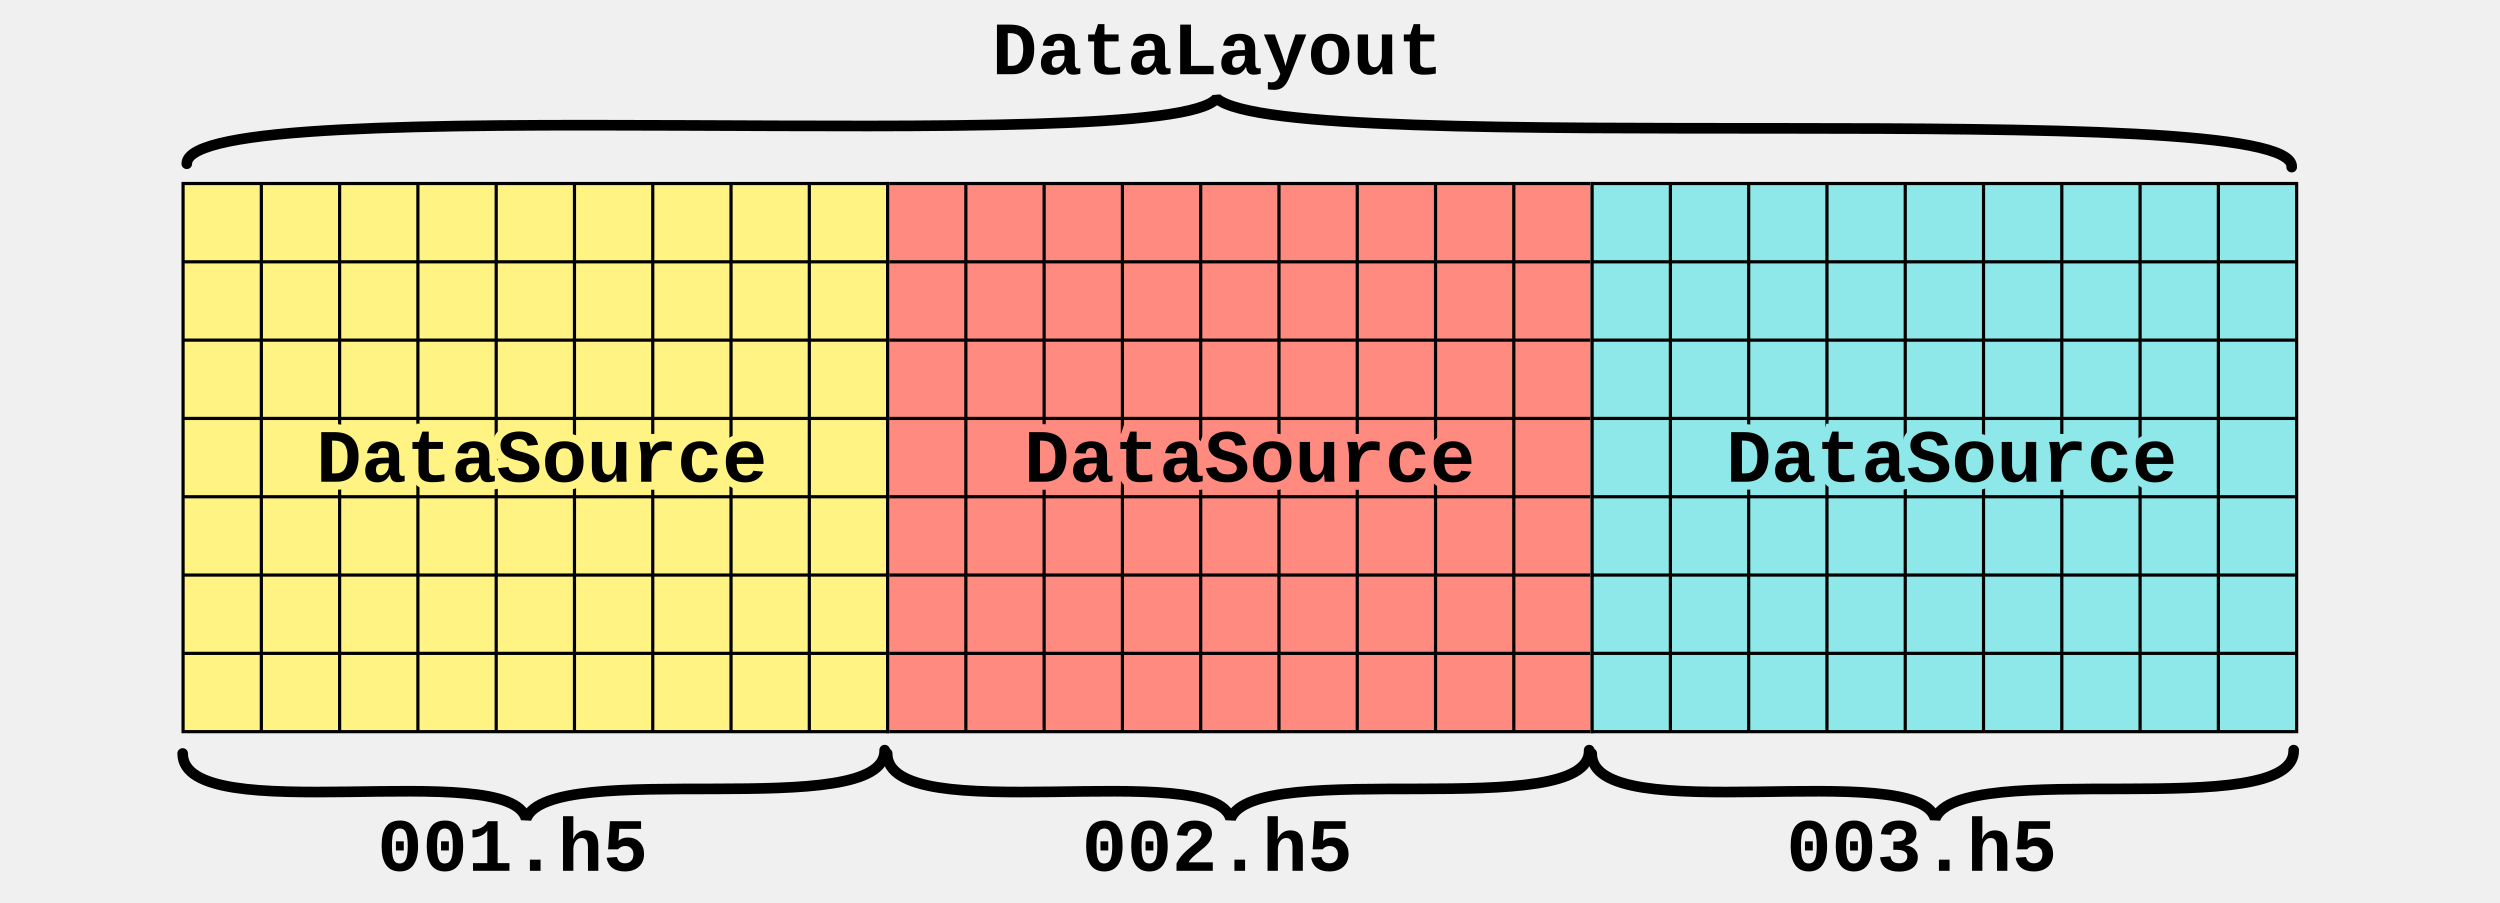
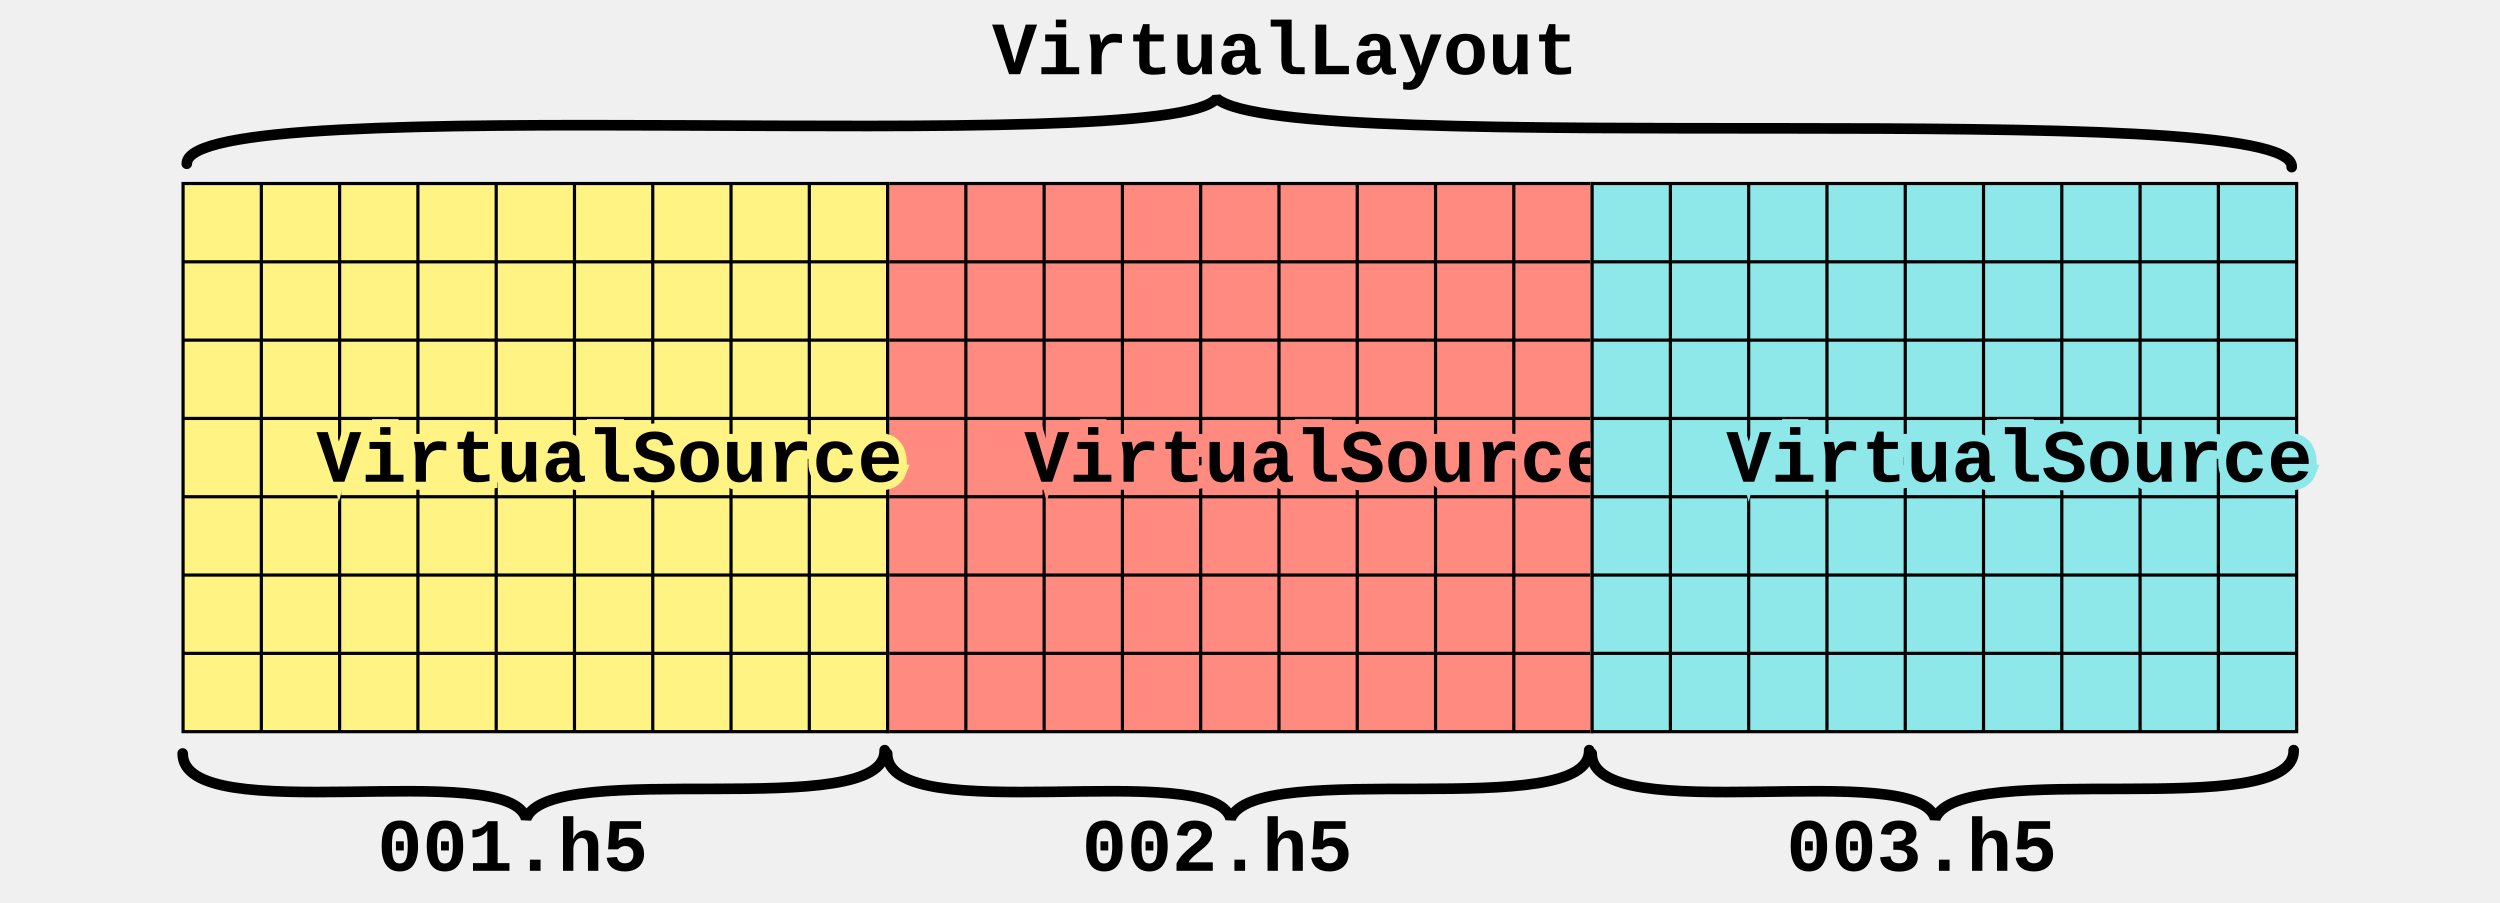
<svg xmlns="http://www.w3.org/2000/svg" width="234.73mm" height="84.693mm" version="1.1" viewBox="0 0 234.73 84.693">
  <g transform="translate(17.617 -22.552)">
    <g transform="matrix(1.47 0 0 1.4705 65.718 39.782)">
      <rect transform="matrix(.68029 0 0 .68005 -48.931 -26.616)" x="71.926" y="39.139" width="66.148" height="51.467" fill="#ff8b80" stroke="#fff" stroke-linecap="round" stroke-width=".3" style="paint-order:stroke markers fill" />
      <g fill="none" stroke="#000" stroke-width=".204">
        <path d="m5 0v35" />
        <path d="m10 0v35" />
        <path d="m15 0v35" />
        <path d="m20 0v35" />
        <path d="m25 0v35" />
        <path d="m30 0v35" />
        <path d="m35 0v35" />
        <path d="m40 0v35" />
        <path d="m0 5h45" />
        <path d="m0 10h45" />
        <path d="m0 15h45" />
        <path d="m0 20h45" />
        <path d="m0 25h45" />
        <path d="m0 30h45" />
      </g>
      <rect width="45" height="35" fill="none" stroke="#000" stroke-width=".204" />
    </g>
    <g fill="#000000">
      <text x="83.957" y="104.31" font-family="'courier new'" font-size="7.056px" stroke-linecap="round" stroke-width="1.5" style="paint-order:stroke markers fill" xml:space="preserve">
        <tspan x="83.957" y="104.31" fill="#000000" font-family="'courier new'" font-weight="bold" stroke-width="1.5">002.h5</tspan>
      </text>
      <text x="75.519" y="29.518" font-family="'courier new'" font-size="7.056px" stroke-linecap="round" stroke-width="1.5" style="paint-order:stroke markers fill" xml:space="preserve">
-         <tspan x="75.519" y="29.518" fill="#000000" font-family="'courier new'" font-weight="bold" stroke-width="1.5">DataLayout</tspan>
+         <tspan x="75.519" y="29.518" fill="#000000" font-family="'courier new'" font-weight="bold" stroke-width="1.5">VirtualLayout</tspan>
      </text>
      <text transform="matrix(.26458 0 0 .26458 9.2839 .80095)" font-family="'Courier New'" font-size="26.667px" style="paint-order:stroke markers fill;shape-inside:url(#rect16117);white-space:pre" xml:space="preserve" />
      <text x="68.997" y="20.307" font-family="'Courier New'" font-size="6.35px" stroke-linecap="round" style="paint-order:stroke markers fill" xml:space="preserve">
        <tspan x="68.997" y="20.307" font-weight="bold" />
      </text>
    </g>
    <g>
      <g stroke-linecap="round">
        <path d="m65.682 93.299c0 7.236 30.675 0.315 32.248 6.135 2.202-5.82 33.821 0.472 33.664-6.45" fill="none" stroke="#000" stroke-linejoin="bevel" style="paint-order:stroke markers fill" />
        <path d="m-0.079 37.926c0-7.236 91.976-0.315 96.693-6.135 6.603 5.82 101.41-0.472 100.94 6.45" fill="none" stroke="#000" stroke-linejoin="bevel" style="paint-order:stroke markers fill" />
        <text x="78.542" y="67.78" fill="#000000" font-family="'courier new'" font-size="7.056px" stroke="#ff8b80" stroke-width="1.5" style="paint-order:stroke markers fill" xml:space="preserve">
-           <tspan x="78.542" y="67.78" fill="#000000" font-family="'courier new'" font-weight="bold" stroke="#ff8b80" stroke-width="1.5" style="paint-order:stroke markers fill">DataSource</tspan>
+           <tspan x="78.542" y="67.78" fill="#000000" font-family="'courier new'" font-weight="bold" stroke="#ff8b80" stroke-width="1.5" style="paint-order:stroke markers fill">VirtualSource</tspan>
        </text>
      </g>
      <g transform="matrix(1.47 0 0 1.4705 -.42906 39.782)">
        <rect transform="matrix(.68029 0 0 .68005 -48.931 -26.616)" x="71.926" y="39.139" width="66.148" height="51.467" fill="#fff383" stroke="#fff" stroke-linecap="round" stroke-width=".3" style="paint-order:stroke markers fill" />
        <g fill="none" stroke="#000" stroke-width=".204">
          <path d="m5 0v35" />
          <path d="m10 0v35" />
          <path d="m15 0v35" />
          <path d="m20 0v35" />
          <path d="m25 0v35" />
          <path d="m30 0v35" />
          <path d="m35 0v35" />
          <path d="m40 0v35" />
          <path d="m0 5h45" />
          <path d="m0 10h45" />
          <path d="m0 15h45" />
          <path d="m0 20h45" />
          <path d="m0 25h45" />
          <path d="m0 30h45" />
        </g>
        <rect width="45" height="35" fill="none" stroke="#000" stroke-width=".204" />
      </g>
      <text x="17.81" y="104.31" fill="#000000" font-family="'courier new'" font-size="7.056px" stroke-linecap="round" stroke-width="1.5" style="paint-order:stroke markers fill" xml:space="preserve">
        <tspan x="17.81" y="104.31" fill="#000000" font-family="'courier new'" font-weight="bold" stroke-width="1.5">001.h5</tspan>
      </text>
      <path d="m-0.465 93.299c0 7.236 30.675 0.315 32.248 6.135 2.202-5.82 33.822 0.472 33.664-6.45" fill="none" stroke="#000" stroke-linecap="round" stroke-linejoin="bevel" style="paint-order:stroke markers fill" />
      <g transform="matrix(1.47 0 0 1.4705 131.87 39.782)">
        <rect transform="matrix(.68029 0 0 .68005 -48.931 -26.616)" x="71.926" y="39.139" width="66.148" height="51.467" fill="#8ee7e8" stroke="#fff" stroke-linecap="round" stroke-width=".3" style="paint-order:stroke markers fill" />
        <g fill="none" stroke="#000" stroke-width=".204">
          <path d="m5 0v35" />
          <path d="m10 0v35" />
          <path d="m15 0v35" />
          <path d="m20 0v35" />
          <path d="m25 0v35" />
          <path d="m30 0v35" />
          <path d="m35 0v35" />
          <path d="m40 0v35" />
          <path d="m0 5h45" />
          <path d="m0 10h45" />
          <path d="m0 15h45" />
          <path d="m0 20h45" />
          <path d="m0 25h45" />
          <path d="m0 30h45" />
        </g>
        <rect width="45" height="35" fill="none" stroke="#000" stroke-width=".204" />
      </g>
      <text x="150.105" y="104.31" fill="#000000" font-family="'courier new'" font-size="7.056px" stroke-linecap="round" stroke-width="1.5" style="paint-order:stroke markers fill" xml:space="preserve">
        <tspan x="150.105" y="104.31" fill="#000000" font-family="'courier new'" font-weight="bold" stroke-width="1.5">003.h5</tspan>
      </text>
      <path d="m131.83 93.299c0 7.236 30.675 0.315 32.248 6.135 2.202-5.82 33.822 0.472 33.664-6.45" fill="none" stroke="#000" stroke-linecap="round" stroke-linejoin="bevel" style="paint-order:stroke markers fill" />
    </g>
    <g stroke-linecap="round">
      <text x="102.803" y="66.635" fill="#000000" font-family="'courier new'" font-size="7.056px" font-weight="bold" stroke-width="1.5" style="paint-order:stroke markers fill" xml:space="preserve">
        <tspan x="102.803" y="66.635" />
        <tspan x="102.803" y="75.454" />
      </text>
      <text x="170.683" y="67.972" fill="none" font-family="'Courier New'" font-size="4.233px" stroke="#000000" stroke-linejoin="bevel" style="paint-order:stroke markers fill" xml:space="preserve">
        <tspan x="170.683" y="67.972" />
      </text>
      <text transform="matrix(.26458 0 0 .26458 9.2839 .80095)" fill="none" font-family="'Courier New'" font-size="16px" stroke="#000000" stroke-linejoin="bevel" stroke-width="3.78" style="paint-order:stroke markers fill;shape-inside:url(#rect19474);white-space:pre" xml:space="preserve" />
      <text x="12.077" y="67.78" fill="#000000" font-family="'courier new'" font-size="7.056px" stroke="#fff383" stroke-width="1.5" style="paint-order:stroke markers fill" xml:space="preserve">
-         <tspan x="12.077" y="67.78" fill="#000000" font-family="'courier new'" font-weight="bold" stroke="#fff383" stroke-width="1.5" style="paint-order:stroke markers fill">DataSource</tspan>
+         <tspan x="12.077" y="67.78" fill="#000000" font-family="'courier new'" font-weight="bold" stroke="#fff383" stroke-width="1.5" style="paint-order:stroke markers fill">VirtualSource</tspan>
      </text>
      <text x="144.452" y="67.78" fill="#000000" font-family="'courier new'" font-size="7.056px" stroke="#8ee7e8" stroke-width="1.5" style="paint-order:stroke markers fill" xml:space="preserve">
-         <tspan x="144.452" y="67.78" fill="#000000" font-family="'courier new'" font-weight="bold" stroke="#8ee7e8" stroke-width="1.5" style="paint-order:stroke markers fill">DataSource</tspan>
+         <tspan x="144.452" y="67.78" fill="#000000" font-family="'courier new'" font-weight="bold" stroke="#8ee7e8" stroke-width="1.5" style="paint-order:stroke markers fill">VirtualSource</tspan>
      </text>
    </g>
  </g>
</svg>
